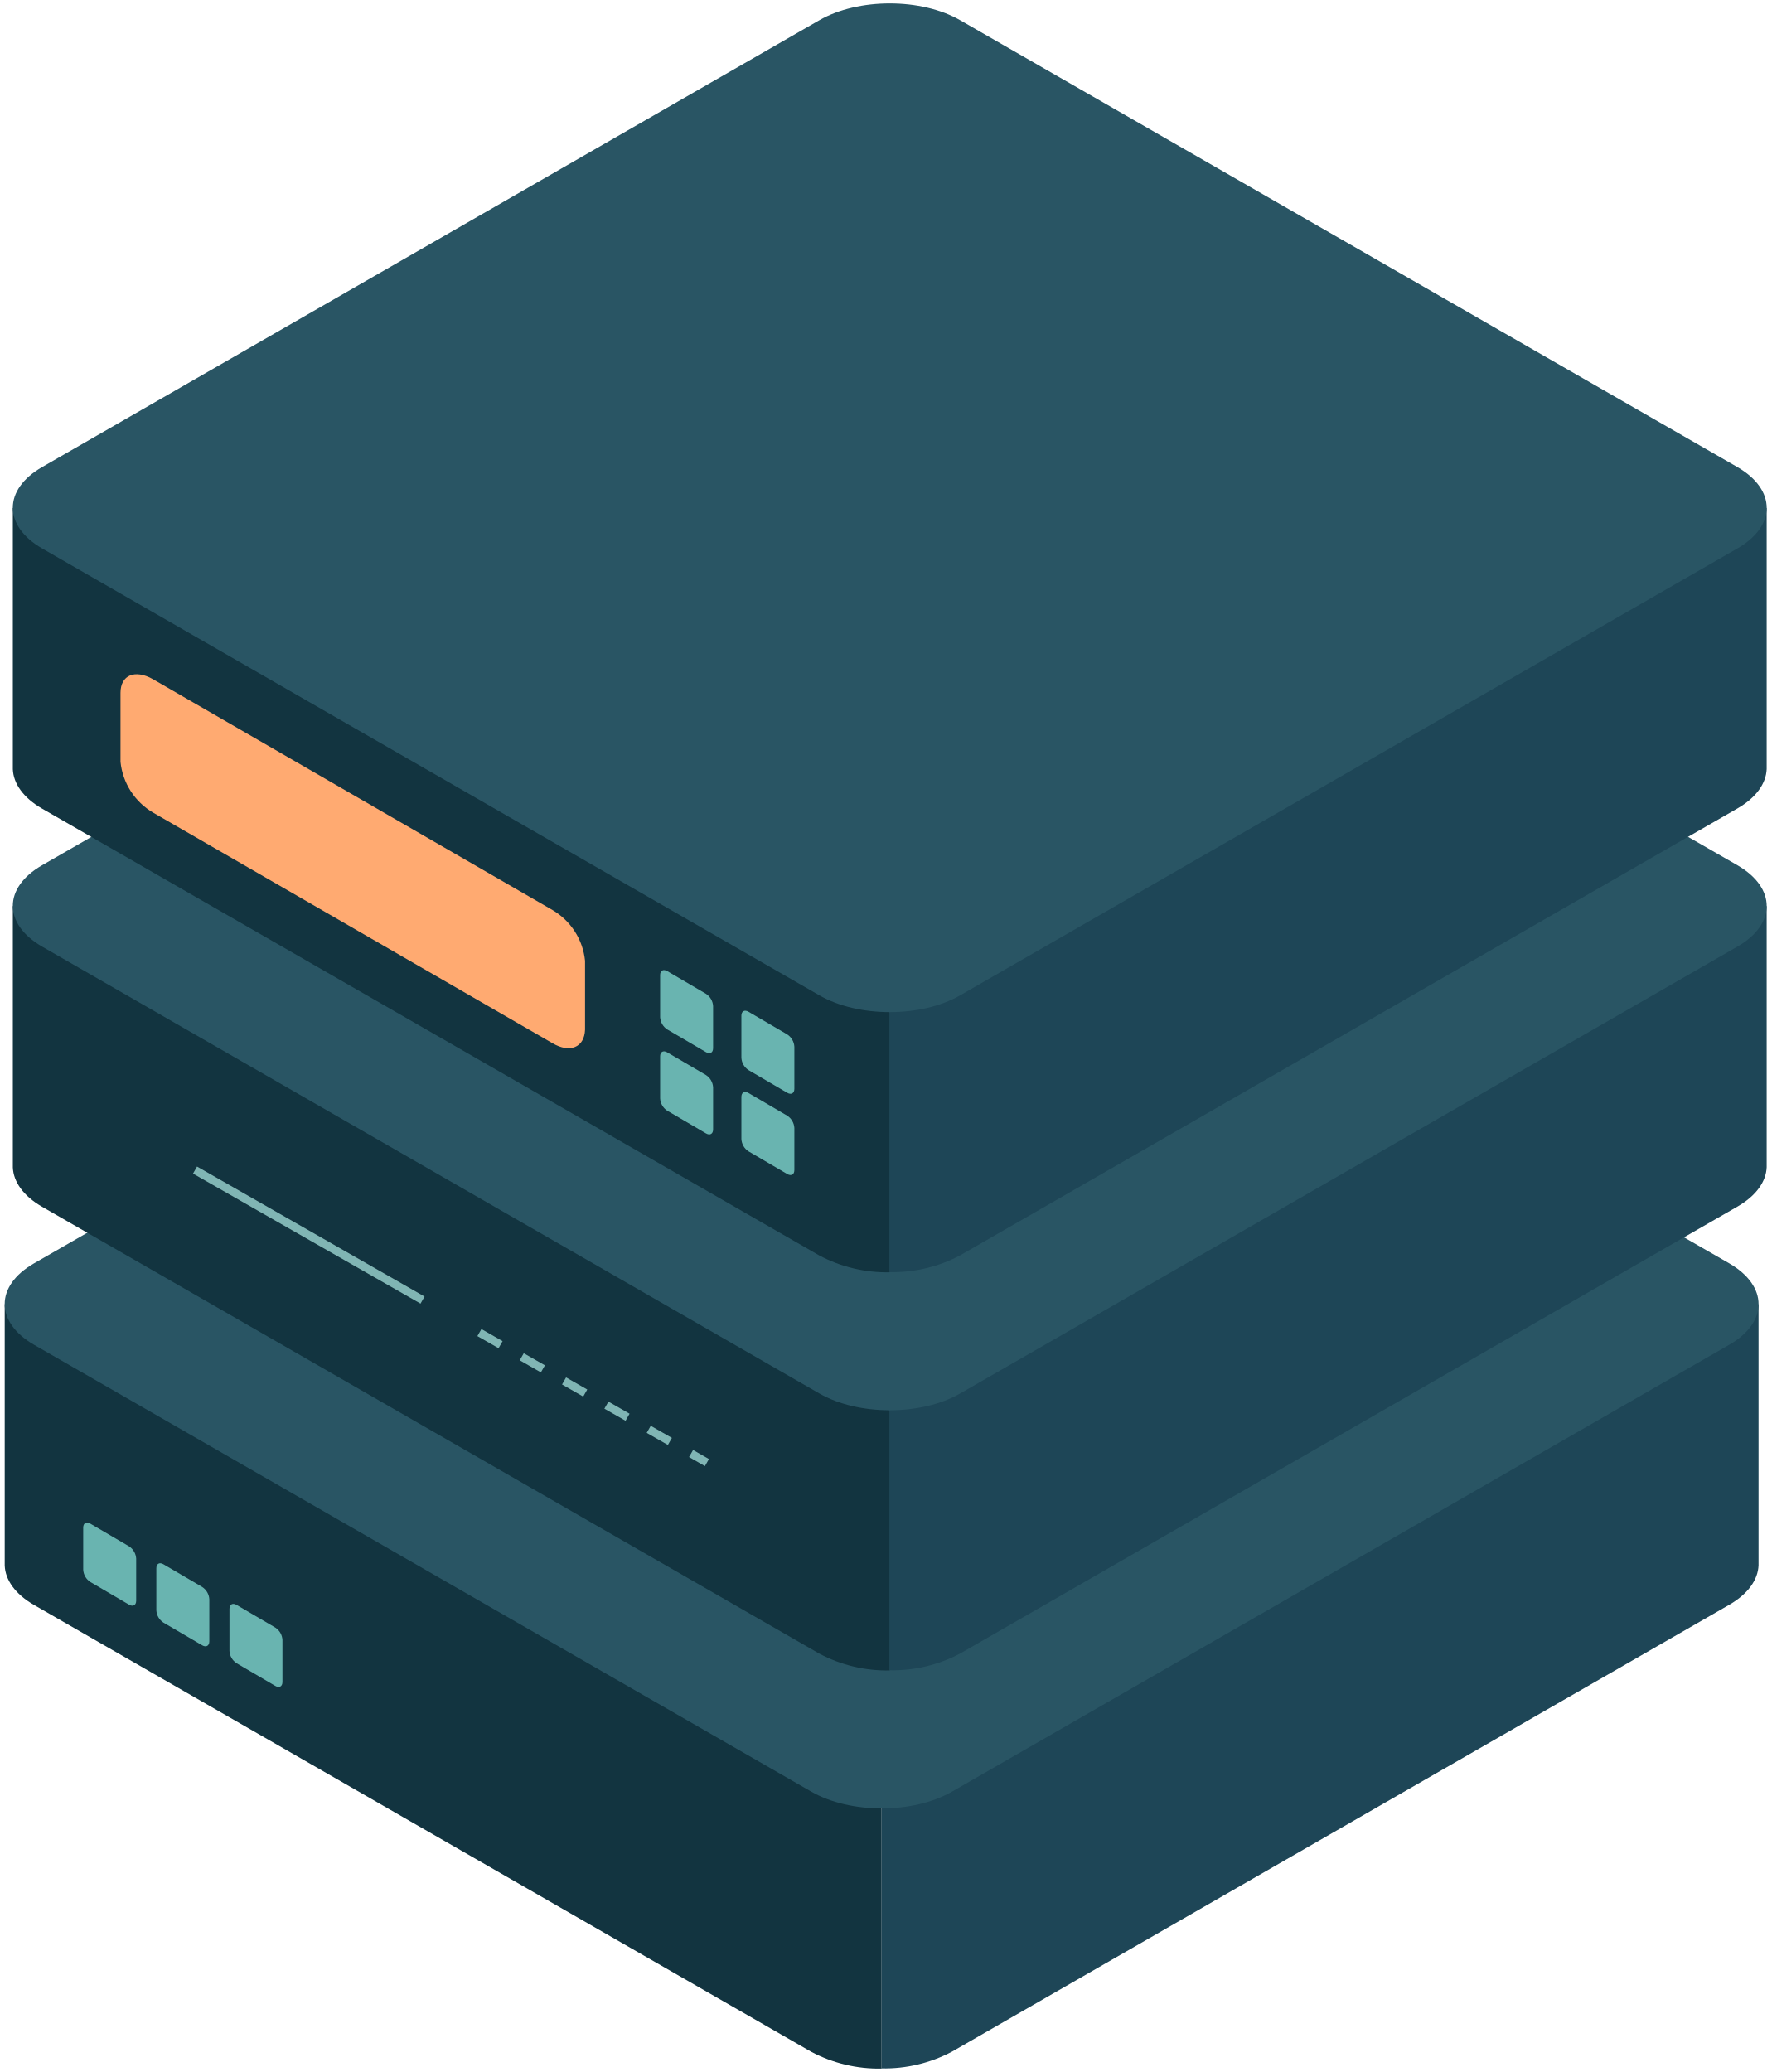
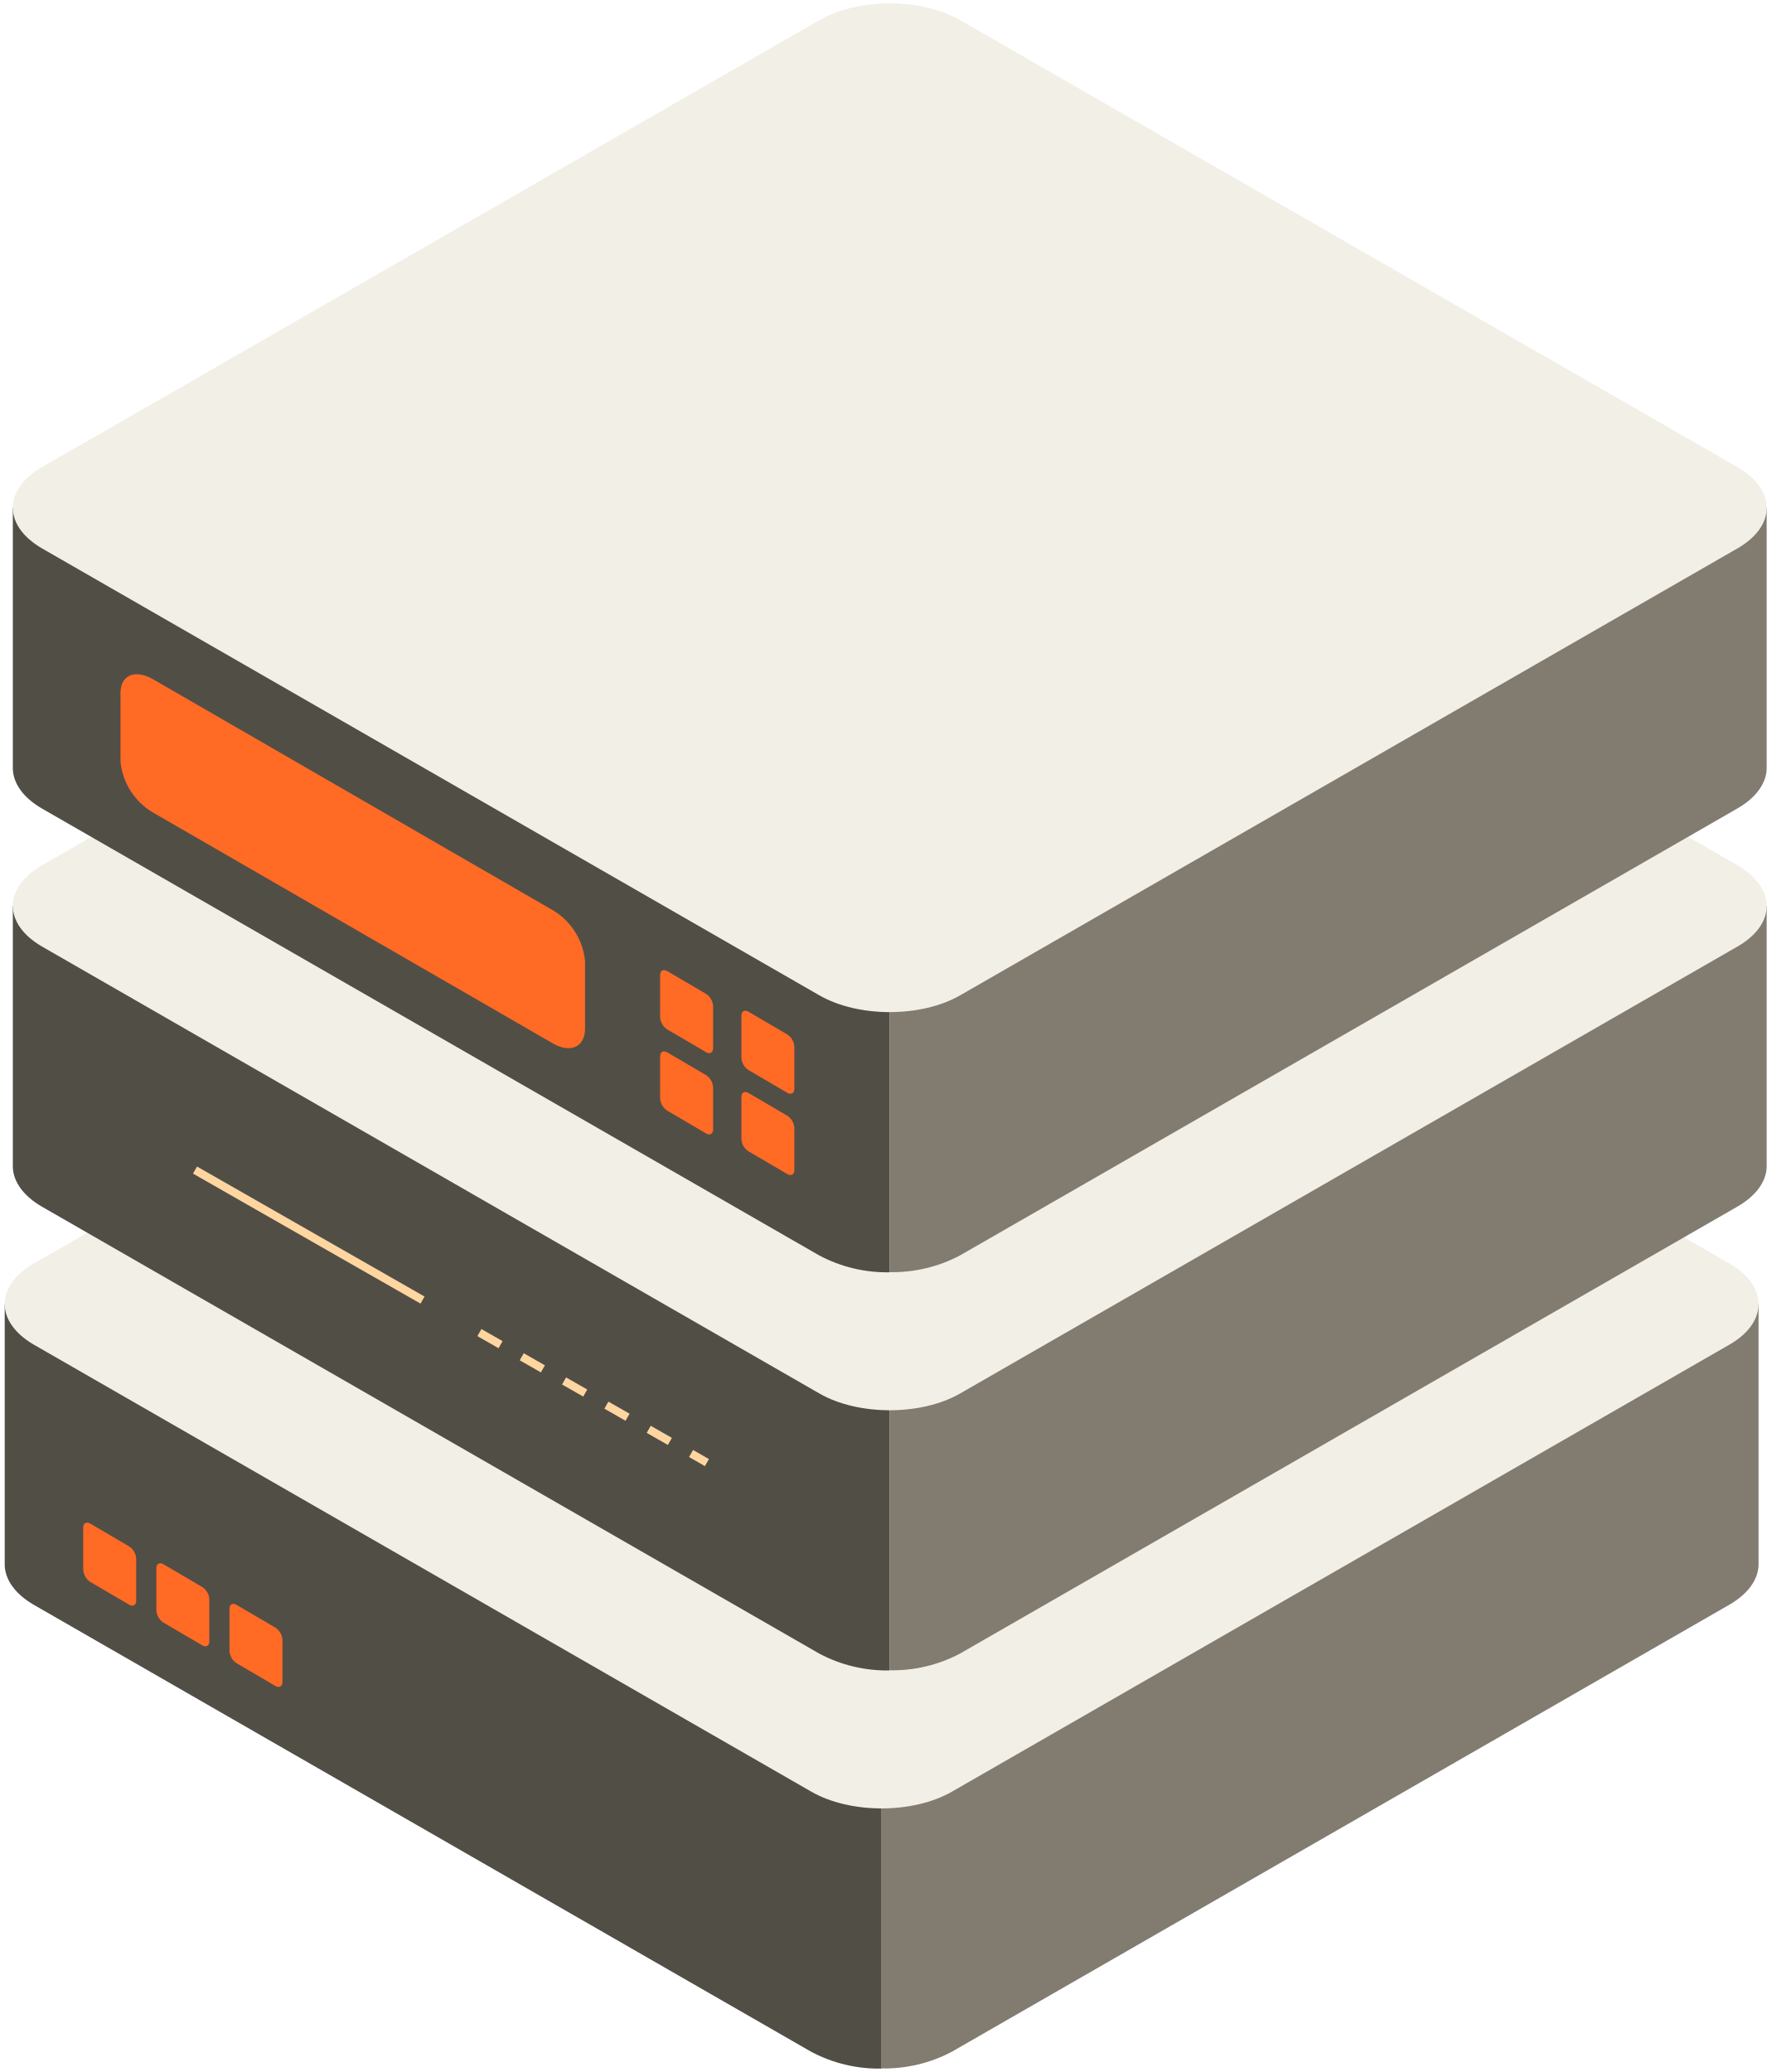
<svg xmlns="http://www.w3.org/2000/svg" width="218" height="255" viewBox="0 0 218 255" fill="none">
-   <path d="M108.5 222.58V254.58C105.481 254.64 102.497 253.927 99.83 252.51L4.17 197.51C1.85 196.17 0.65 194.42 0.58 192.67V160.5L25.85 175L108.5 222.58Z" fill="#123440" />
-   <path d="M216.42 160.5V192.65C216.35 194.4 215.15 196.15 212.83 197.49L117.17 252.49C114.503 253.907 111.519 254.62 108.5 254.56V222.56L191.15 175L216.42 160.5Z" fill="#1e4657" />
-   <path d="M99.83 100.49L4.17 155.49C-0.62 158.25 -0.62 162.71 4.17 165.49L99.83 220.49C104.62 223.25 112.38 223.25 117.17 220.49L212.83 165.49C217.62 162.73 217.62 158.27 212.83 155.49L117.17 100.49C112.38 97.73 104.62 97.73 99.83 100.49Z" fill="#295564" />
-   <path d="M109.5 173.58V205.58C106.481 205.64 103.497 204.927 100.83 203.51L5.17 148.51C2.85 147.17 1.65 145.42 1.58 143.67V111.5L26.85 126L109.5 173.58Z" fill="#123440" />
-   <path d="M217.42 111.5V143.65C217.35 145.4 216.15 147.15 213.83 148.49L118.17 203.49C115.503 204.907 112.519 205.62 109.5 205.56V173.56L192.15 126L217.42 111.5Z" fill="#1e4657" />
-   <path d="M100.83 51.49L5.17 106.49C0.38 109.25 0.38 113.71 5.17 116.49L100.83 171.49C105.62 174.25 113.38 174.25 118.17 171.49L213.83 116.49C218.62 113.73 218.62 109.27 213.83 106.49L118.17 51.49C113.38 48.73 105.62 48.73 100.83 51.49Z" fill="#295564" />
-   <path d="M109.5 124.58V156.58C106.481 156.64 103.497 155.927 100.83 154.51L5.17 99.51C2.85 98.17 1.65 96.42 1.58 94.67V62.5L26.85 77L109.5 124.58Z" fill="#123440" />
-   <path d="M217.42 62.5V94.65C217.35 96.4 216.15 98.15 213.83 99.49L118.17 154.49C115.503 155.907 112.519 156.62 109.5 156.56V124.56L192.15 77L217.42 62.5Z" fill="#1e4657" />
-   <path d="M100.83 2.49L5.17 57.49C0.38 60.25 0.38 64.71 5.17 67.49L100.83 122.49C105.62 125.25 113.38 125.25 118.17 122.49L213.83 67.49C218.62 64.73 218.62 60.27 213.83 57.49L118.17 2.49C113.38 -0.27 105.62 -0.27 100.83 2.49Z" fill="#295564" />
-   <path d="M24 144L52 160" stroke="#80B5B4" stroke-miterlimit="10" />
-   <path d="M59 164L87 180" stroke="#80B5B4" stroke-miterlimit="10" stroke-dasharray="3 3" />
-   <path d="M10.24 188V193.18C10.256 193.482 10.344 193.777 10.495 194.039C10.646 194.301 10.857 194.524 11.11 194.69L15.89 197.49C16.37 197.77 16.76 197.55 16.76 197V191.82C16.744 191.518 16.656 191.224 16.505 190.961C16.354 190.699 16.143 190.476 15.89 190.31L11.11 187.51C10.63 187.23 10.24 187.45 10.24 188Z" fill="#69B4B0" />
-   <path d="M19.24 193V198.18C19.256 198.482 19.344 198.777 19.495 199.039C19.646 199.301 19.857 199.524 20.11 199.69L24.89 202.49C25.37 202.77 25.76 202.55 25.76 202V196.82C25.744 196.518 25.656 196.224 25.505 195.961C25.354 195.699 25.143 195.476 24.89 195.31L20.11 192.51C19.63 192.23 19.24 192.45 19.24 193Z" fill="#69B4B0" />
-   <path d="M81.24 120V125.18C81.256 125.482 81.344 125.777 81.495 126.039C81.646 126.301 81.857 126.524 82.11 126.69L86.89 129.49C87.37 129.77 87.76 129.55 87.76 129V123.82C87.744 123.518 87.656 123.224 87.505 122.961C87.354 122.699 87.143 122.476 86.89 122.31L82.11 119.51C81.63 119.23 81.24 119.45 81.24 120Z" fill="#69B4B0" />
-   <path d="M91.24 125V130.18C91.256 130.482 91.344 130.777 91.495 131.039C91.646 131.301 91.857 131.524 92.11 131.69L96.89 134.49C97.37 134.77 97.76 134.55 97.76 134V128.82C97.744 128.518 97.656 128.224 97.505 127.961C97.354 127.699 97.143 127.476 96.89 127.31L92.11 124.51C91.63 124.23 91.24 124.45 91.24 125Z" fill="#69B4B0" />
-   <path d="M91.24 135V140.18C91.256 140.482 91.344 140.777 91.495 141.039C91.646 141.301 91.857 141.524 92.11 141.69L96.89 144.49C97.37 144.77 97.76 144.55 97.76 144V138.82C97.744 138.518 97.656 138.224 97.505 137.961C97.354 137.699 97.143 137.476 96.89 137.31L92.11 134.51C91.63 134.23 91.24 134.45 91.24 135Z" fill="#69B4B0" />
-   <path d="M81.24 130V135.18C81.256 135.482 81.344 135.777 81.495 136.039C81.646 136.301 81.857 136.524 82.11 136.69L86.89 139.49C87.37 139.77 87.76 139.55 87.76 139V133.82C87.744 133.518 87.656 133.224 87.505 132.961C87.354 132.699 87.143 132.476 86.89 132.31L82.11 129.51C81.63 129.23 81.24 129.45 81.24 130Z" fill="#69B4B0" />
-   <path d="M28.24 198V203.18C28.256 203.482 28.344 203.777 28.495 204.039C28.646 204.301 28.857 204.524 29.11 204.69L33.89 207.49C34.37 207.77 34.76 207.55 34.76 207V201.82C34.744 201.518 34.656 201.224 34.505 200.961C34.354 200.699 34.143 200.476 33.89 200.31L29.11 197.51C28.63 197.23 28.24 197.45 28.24 198Z" fill="#69B4B0" />
-   <path d="M68 128.39L18.83 100C17.72 99.347 16.78 98.442 16.085 97.358C15.39 96.274 14.96 95.041 14.83 93.76V85.27C14.83 83.08 16.6 82.33 18.83 83.59L68 112C69.11 112.652 70.051 113.557 70.746 114.642C71.441 115.726 71.871 116.959 72 118.24V126.73C71.92 128.9 70.15 129.65 68 128.39Z" fill="#FFAA71" />
+   <path d="M108.5 222.58V254.58C105.481 254.64 102.497 253.927 99.83 252.51L4.17 197.51C1.85 196.17 0.65 194.42 0.58 192.67V160.5L25.85 175L108.5 222.58Z" fill="#514E46" />
+   <path d="M216.42 160.5V192.65C216.35 194.4 215.15 196.15 212.83 197.49L117.17 252.49C114.503 253.907 111.519 254.62 108.5 254.56V222.56L191.15 175L216.42 160.5Z" fill="#817B70" />
+   <path d="M99.83 100.49L4.17 155.49C-0.62 158.25 -0.62 162.71 4.17 165.49L99.83 220.49C104.62 223.25 112.38 223.25 117.17 220.49L212.83 165.49C217.62 162.73 217.62 158.27 212.83 155.49L117.17 100.49C112.38 97.73 104.62 97.73 99.83 100.49Z" fill="#F2EFE7" />
+   <path d="M109.5 173.58V205.58C106.481 205.64 103.497 204.927 100.83 203.51L5.17 148.51C2.85 147.17 1.65 145.42 1.58 143.67V111.5L26.85 126L109.5 173.58Z" fill="#514E46" />
+   <path d="M217.42 111.5V143.65C217.35 145.4 216.15 147.15 213.83 148.49L118.17 203.49C115.503 204.907 112.519 205.62 109.5 205.56V173.56L192.15 126L217.42 111.5Z" fill="#817B70" />
+   <path d="M100.83 51.49L5.17 106.49C0.38 109.25 0.38 113.71 5.17 116.49L100.83 171.49C105.62 174.25 113.38 174.25 118.17 171.49L213.83 116.49C218.62 113.73 218.62 109.27 213.83 106.49L118.17 51.49C113.38 48.73 105.62 48.73 100.83 51.49Z" fill="#F2EFE7" />
+   <path d="M109.5 124.58V156.58C106.481 156.64 103.497 155.927 100.83 154.51L5.17 99.51C2.85 98.17 1.65 96.42 1.58 94.67V62.5L26.85 77L109.5 124.58Z" fill="#514E46" />
+   <path d="M217.42 62.5V94.65C217.35 96.4 216.15 98.15 213.83 99.49L118.17 154.49C115.503 155.907 112.519 156.62 109.5 156.56V124.56L192.15 77L217.42 62.5Z" fill="#817B70" />
+   <path d="M100.83 2.49L5.17 57.49C0.38 60.25 0.38 64.71 5.17 67.49L100.83 122.49C105.62 125.25 113.38 125.25 118.17 122.49L213.83 67.49C218.62 64.73 218.62 60.27 213.83 57.49L118.17 2.49C113.38 -0.27 105.62 -0.27 100.83 2.49Z" fill="#F2EFE7" />
+   <path d="M24 144L52 160" stroke="#FFD6A0" stroke-miterlimit="10" />
+   <path d="M59 164L87 180" stroke="#FFD6A0" stroke-miterlimit="10" stroke-dasharray="3 3" />
+   <path d="M10.24 188V193.18C10.256 193.482 10.344 193.777 10.495 194.039C10.646 194.301 10.857 194.524 11.11 194.69L15.89 197.49C16.37 197.77 16.76 197.55 16.76 197V191.82C16.744 191.518 16.656 191.224 16.505 190.961C16.354 190.699 16.143 190.476 15.89 190.31L11.11 187.51C10.63 187.23 10.24 187.45 10.24 188Z" fill="#FF6A24" />
+   <path d="M19.24 193V198.18C19.256 198.482 19.344 198.777 19.495 199.039C19.646 199.301 19.857 199.524 20.11 199.69L24.89 202.49C25.37 202.77 25.76 202.55 25.76 202V196.82C25.744 196.518 25.656 196.224 25.505 195.961C25.354 195.699 25.143 195.476 24.89 195.31L20.11 192.51C19.63 192.23 19.24 192.45 19.24 193Z" fill="#FF6A24" />
+   <path d="M81.24 120V125.18C81.256 125.482 81.344 125.777 81.495 126.039C81.646 126.301 81.857 126.524 82.11 126.69L86.89 129.49C87.37 129.77 87.76 129.55 87.76 129V123.82C87.744 123.518 87.656 123.224 87.505 122.961C87.354 122.699 87.143 122.476 86.89 122.31L82.11 119.51C81.63 119.23 81.24 119.45 81.24 120Z" fill="#FF6A24" />
+   <path d="M91.24 125V130.18C91.256 130.482 91.344 130.777 91.495 131.039C91.646 131.301 91.857 131.524 92.11 131.69L96.89 134.49C97.37 134.77 97.76 134.55 97.76 134V128.82C97.744 128.518 97.656 128.224 97.505 127.961C97.354 127.699 97.143 127.476 96.89 127.31L92.11 124.51C91.63 124.23 91.24 124.45 91.24 125Z" fill="#FF6A24" />
+   <path d="M91.24 135V140.18C91.256 140.482 91.344 140.777 91.495 141.039C91.646 141.301 91.857 141.524 92.11 141.69L96.89 144.49C97.37 144.77 97.76 144.55 97.76 144V138.82C97.744 138.518 97.656 138.224 97.505 137.961C97.354 137.699 97.143 137.476 96.89 137.31L92.11 134.51C91.63 134.23 91.24 134.45 91.24 135Z" fill="#FF6A24" />
+   <path d="M81.24 130V135.18C81.256 135.482 81.344 135.777 81.495 136.039C81.646 136.301 81.857 136.524 82.11 136.69L86.89 139.49C87.37 139.77 87.76 139.55 87.76 139V133.82C87.744 133.518 87.656 133.224 87.505 132.961C87.354 132.699 87.143 132.476 86.89 132.31L82.11 129.51C81.63 129.23 81.24 129.45 81.24 130Z" fill="#FF6A24" />
+   <path d="M28.24 198V203.18C28.256 203.482 28.344 203.777 28.495 204.039C28.646 204.301 28.857 204.524 29.11 204.69L33.89 207.49C34.37 207.77 34.76 207.55 34.76 207V201.82C34.744 201.518 34.656 201.224 34.505 200.961C34.354 200.699 34.143 200.476 33.89 200.31L29.11 197.51C28.63 197.23 28.24 197.45 28.24 198Z" fill="#FF6A24" />
+   <path d="M68 128.39L18.83 100C17.72 99.347 16.78 98.442 16.085 97.358C15.39 96.274 14.96 95.041 14.83 93.76V85.27C14.83 83.08 16.6 82.33 18.83 83.59L68 112C69.11 112.652 70.051 113.557 70.746 114.642C71.441 115.726 71.871 116.959 72 118.24V126.73C71.92 128.9 70.15 129.65 68 128.39Z" fill="#FF6A24" />
</svg>
